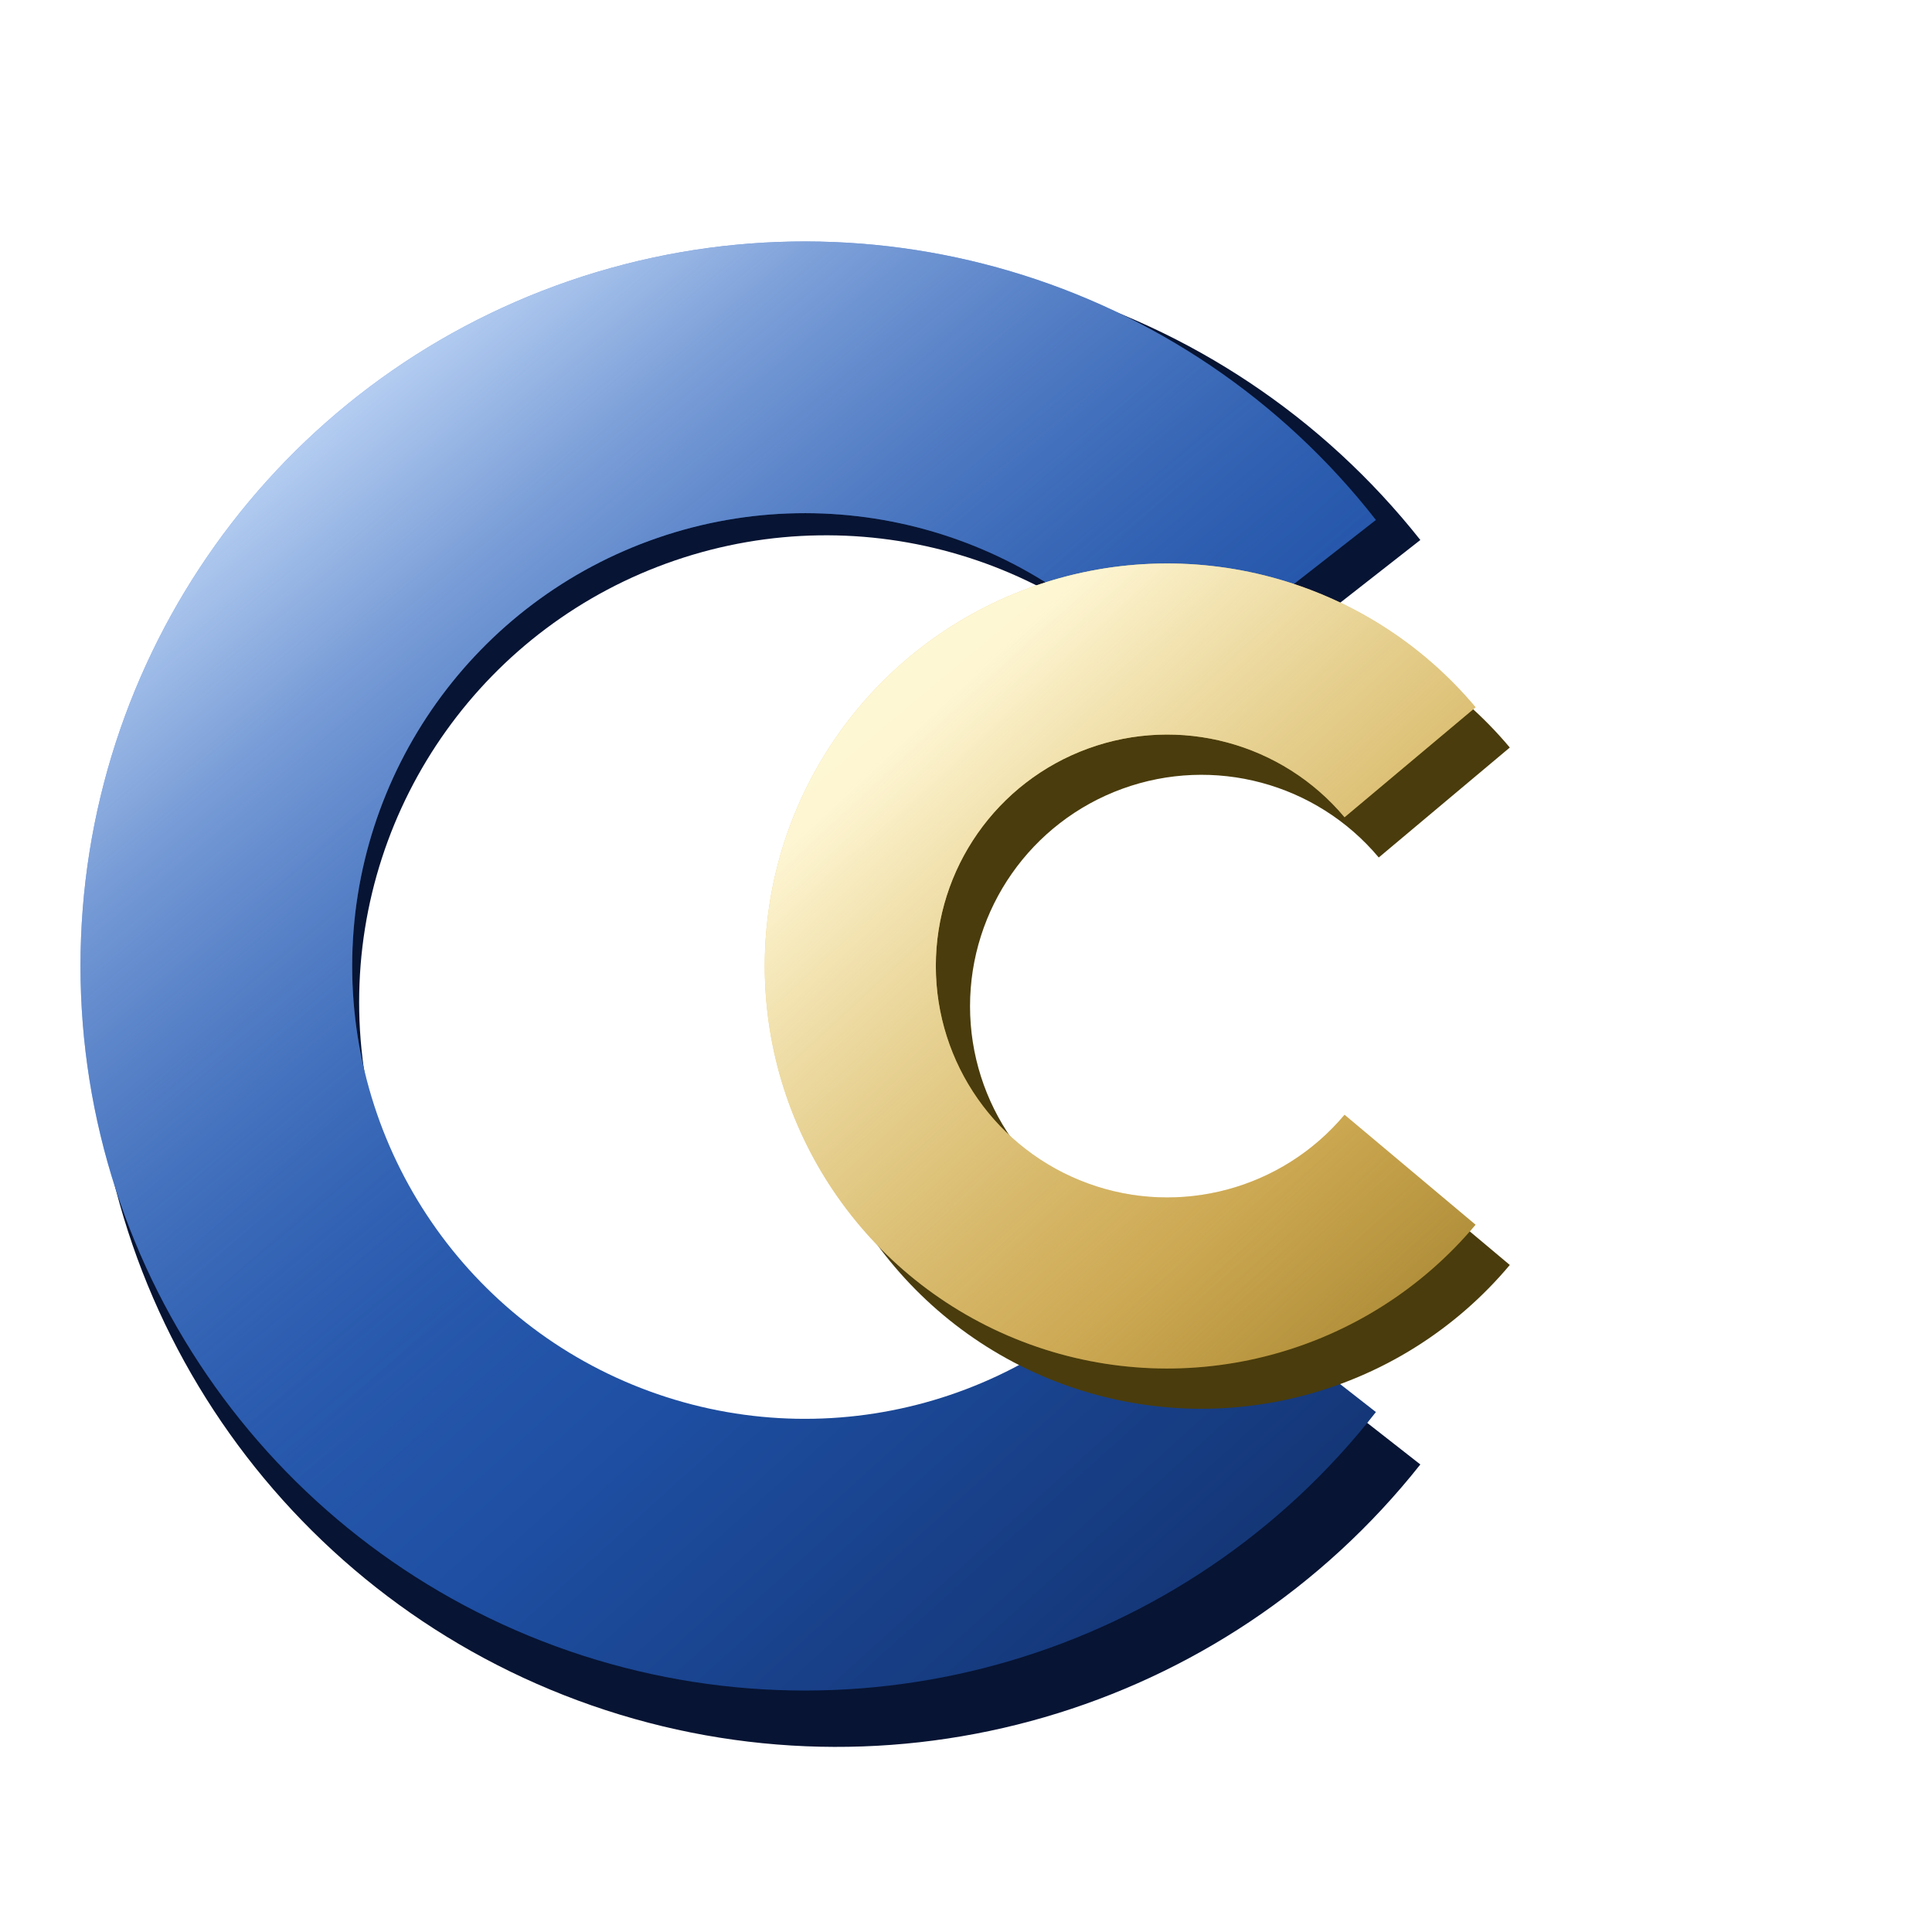
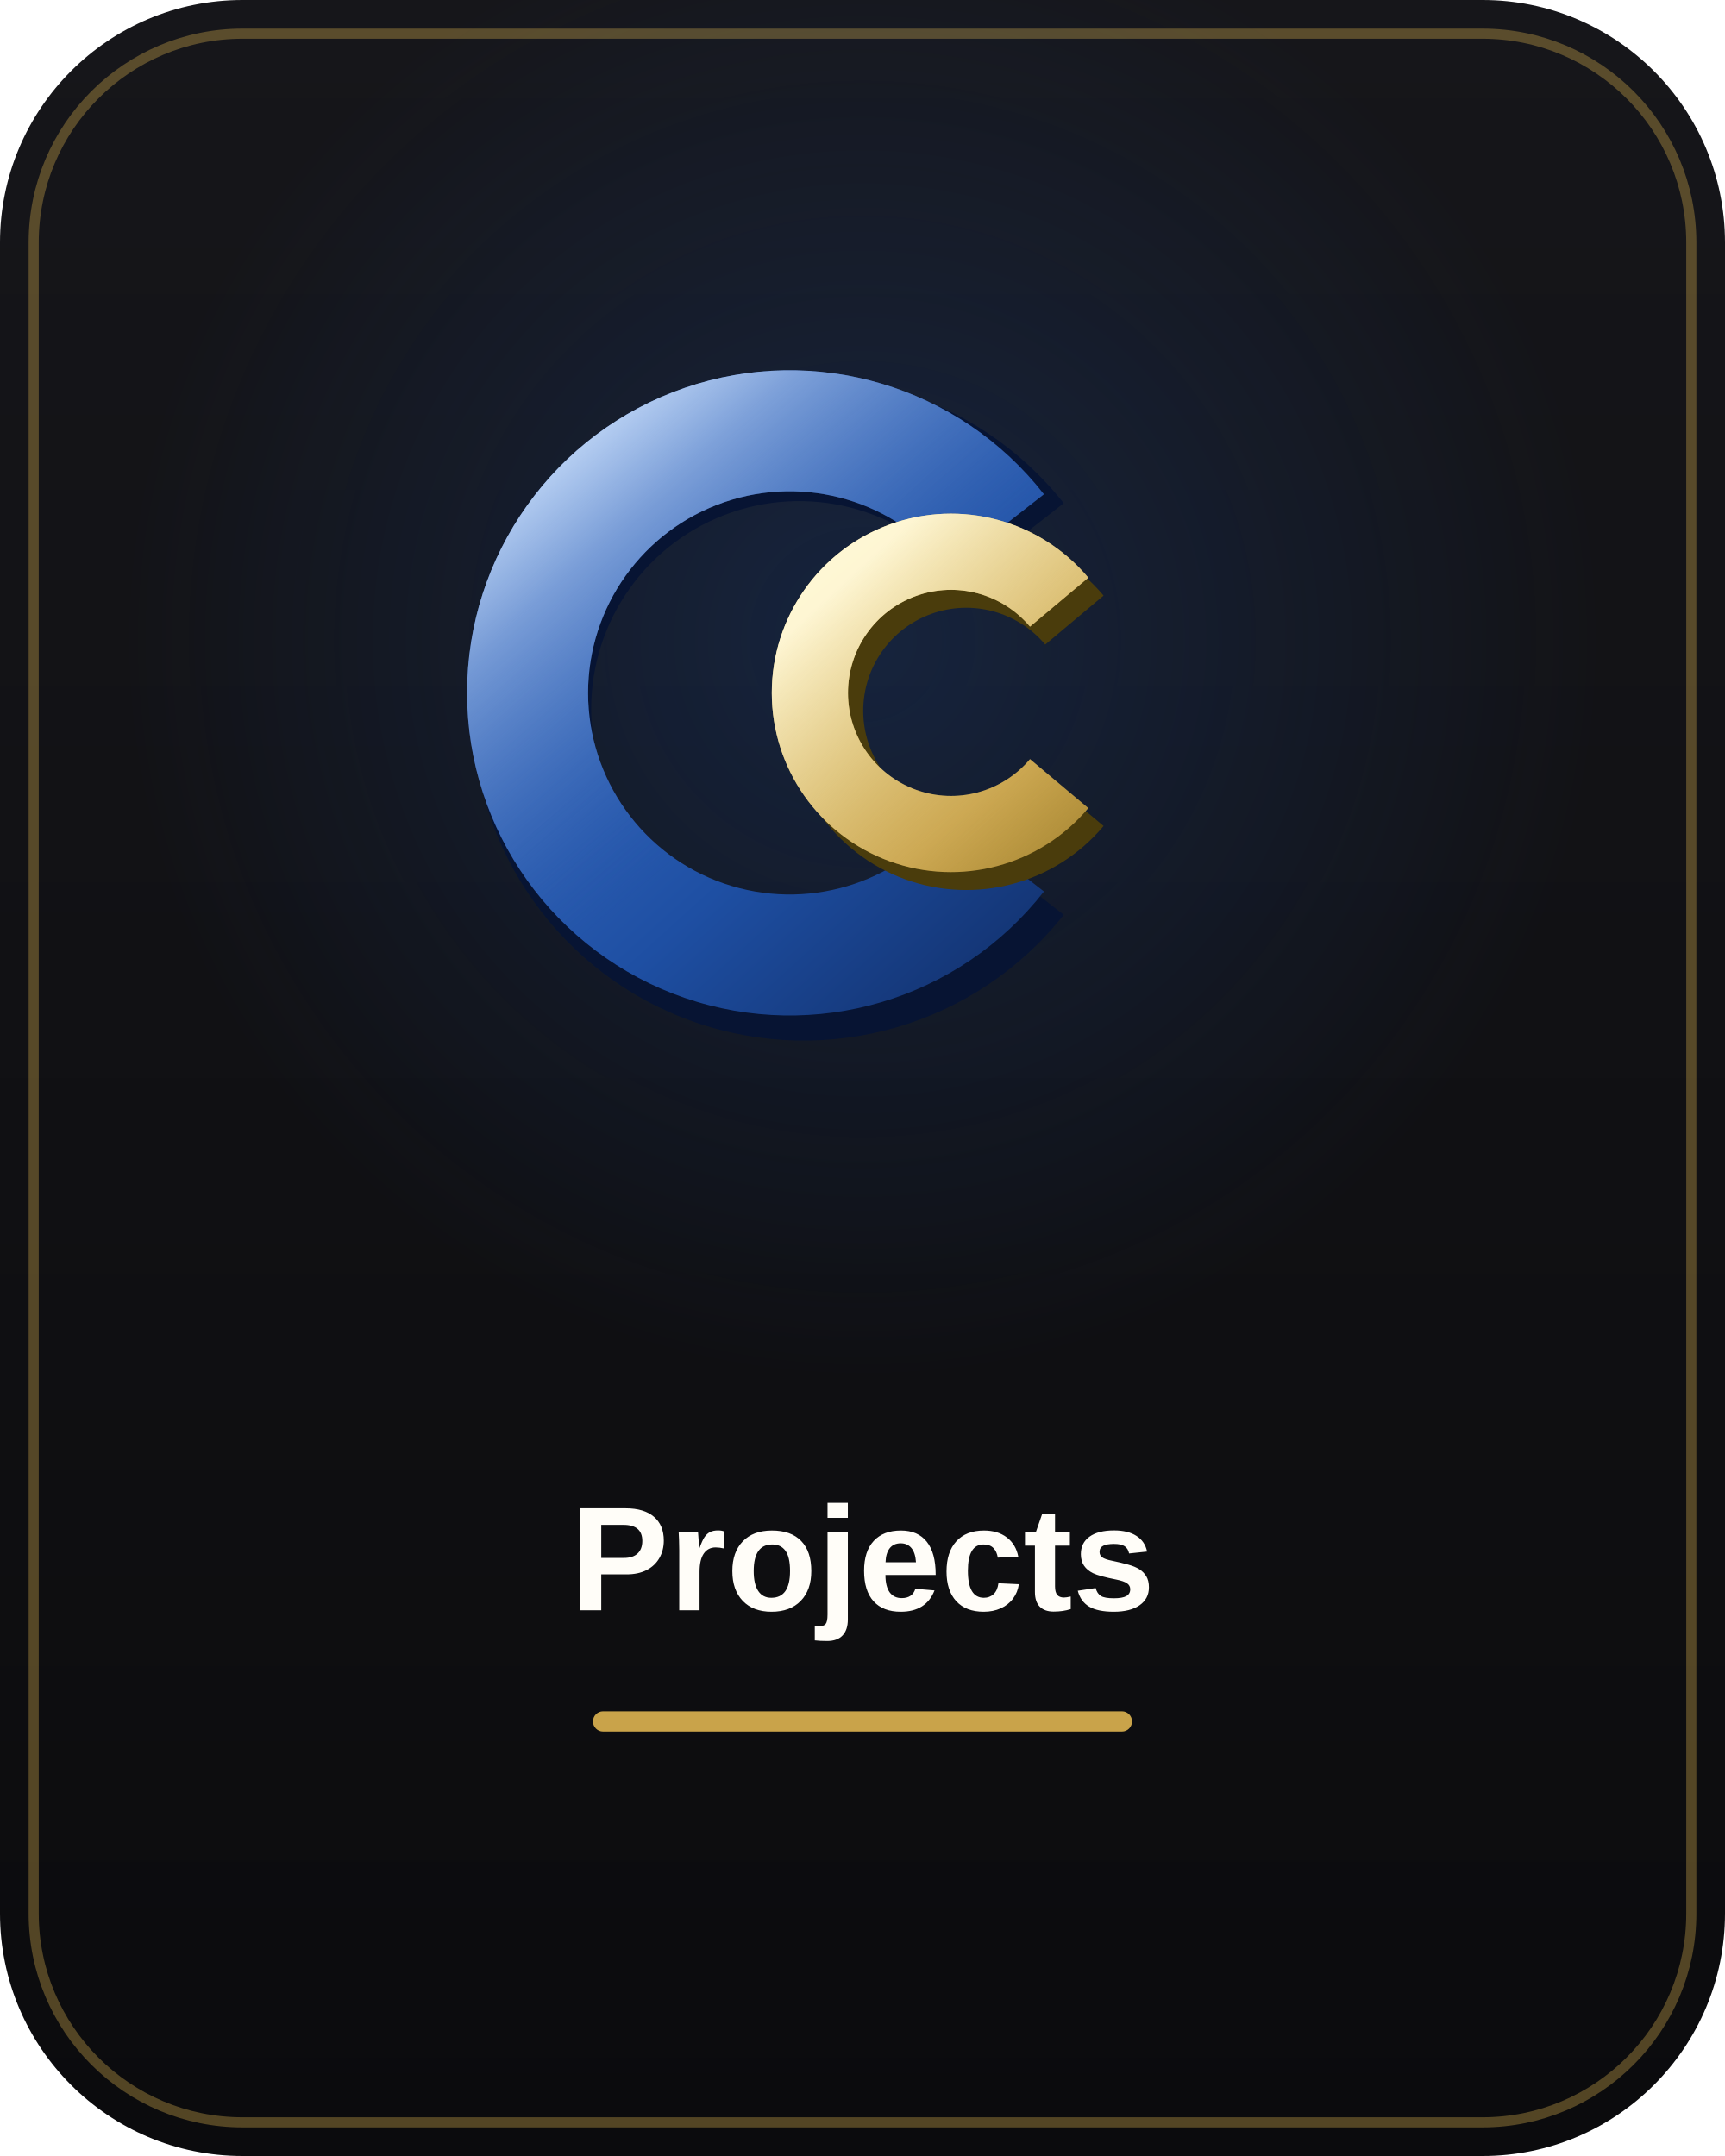
- <svg xmlns="http://www.w3.org/2000/svg" viewBox="0 0 96 96" fill="none">
+ <svg xmlns="http://www.w3.org/2000/svg" viewBox="0 0 512 640" fill="none">
  <defs>
-     <linearGradient id="cc-blue" x1="10" y1="6" x2="86" y2="90" gradientUnits="userSpaceOnUse">
-       <stop offset="0%" stop-color="#9cc4f5" />
-       <stop offset="22%" stop-color="#3b6ec4" />
-       <stop offset="55%" stop-color="#1e4fa3" />
-       <stop offset="100%" stop-color="#0a1d4a" />
+     <linearGradient id="tile-face" x1="256" y1="0" x2="256" y2="640" gradientUnits="userSpaceOnUse">
+       <stop offset="0%" stop-color="#16161a" />
+       <stop offset="100%" stop-color="#0b0b0d" />
    </linearGradient>
-     <linearGradient id="cc-blue-hi" x1="18" y1="14" x2="48" y2="50" gradientUnits="userSpaceOnUse">
-       <stop offset="0%" stop-color="#d7e8ff" stop-opacity=".9" />
+     <radialGradient id="tile-glow" cx="256" cy="190" r="220" gradientUnits="userSpaceOnUse">
+       <stop offset="0%" stop-color="#1e4fa3" stop-opacity=".28" />
      <stop offset="100%" stop-color="#1e4fa3" stop-opacity="0" />
-     </linearGradient>
-     <linearGradient id="cc-gold" x1="38" y1="18" x2="90" y2="80" gradientUnits="userSpaceOnUse">
-       <stop offset="0%" stop-color="#fff3c4" />
-       <stop offset="28%" stop-color="#e0c36a" />
-       <stop offset="58%" stop-color="#c9a34a" />
-       <stop offset="100%" stop-color="#6f5a12" />
-     </linearGradient>
-     <linearGradient id="cc-gold-hi" x1="52" y1="30" x2="78" y2="58" gradientUnits="userSpaceOnUse">
-       <stop offset="0%" stop-color="#fff8d8" stop-opacity=".95" />
-       <stop offset="100%" stop-color="#c9a34a" stop-opacity="0" />
-     </linearGradient>
+     </radialGradient>
  </defs>
-   <path fill="#071433" d="M69.176 25.032 A 37 37 0 1 0 69.176 70.968 L 57.985 62.209 A 23.2 23.2 0 1 1 57.985 33.791 Z" transform="translate(1.4 1.8)" />
-   <path fill="url(#cc-blue)" d="M68.368 25.836 A 36 36 0 1 0 68.368 70.164 L 57.73 61.852 A 22.5 22.5 0 1 1 57.73 34.148 Z" />
-   <path fill="url(#cc-blue-hi)" d="M68.368 25.836 A 36 36 0 1 0 68.368 70.164 L 57.73 61.852 A 22.5 22.5 0 1 1 57.73 34.148 Z" />
-   <path fill="#4a3c0c" d="M74.321 36.144 A 20 20 0 1 0 74.321 61.856 L 67.81 56.392 A 11.5 11.5 0 1 1 67.81 41.608 Z" transform="translate(.7 1)" />
-   <path fill="url(#cc-gold)" d="M73.321 35.144 A 20 20 0 1 0 73.321 60.856 L 66.81 55.392 A 11.5 11.5 0 1 1 66.81 40.608 Z" />
-   <path fill="url(#cc-gold-hi)" d="M73.321 35.144 A 20 20 0 1 0 73.321 60.856 L 66.81 55.392 A 11.5 11.5 0 1 1 66.81 40.608 Z" />
+   <rect width="512" height="640" rx="72" fill="url(#tile-face)" />
+   <rect x="10" y="10" width="492" height="620" rx="62" stroke="#c9a34a" stroke-opacity=".38" stroke-width="3" />
+   <rect width="512" height="640" rx="72" fill="url(#tile-glow)" />
+   <g transform="translate(128 78) scale(2.66)">
+     <defs>
+       <linearGradient id="cc-blue" x1="10" y1="6" x2="86" y2="90" gradientUnits="userSpaceOnUse">
+         <stop offset="0%" stop-color="#9cc4f5" />
+         <stop offset="22%" stop-color="#3b6ec4" />
+         <stop offset="55%" stop-color="#1e4fa3" />
+         <stop offset="100%" stop-color="#0a1d4a" />
+       </linearGradient>
+       <linearGradient id="cc-blue-hi" x1="18" y1="14" x2="48" y2="50" gradientUnits="userSpaceOnUse">
+         <stop offset="0%" stop-color="#d7e8ff" stop-opacity=".9" />
+         <stop offset="100%" stop-color="#1e4fa3" stop-opacity="0" />
+       </linearGradient>
+       <linearGradient id="cc-gold" x1="38" y1="18" x2="90" y2="80" gradientUnits="userSpaceOnUse">
+         <stop offset="0%" stop-color="#fff3c4" />
+         <stop offset="28%" stop-color="#e0c36a" />
+         <stop offset="58%" stop-color="#c9a34a" />
+         <stop offset="100%" stop-color="#6f5a12" />
+       </linearGradient>
+       <linearGradient id="cc-gold-hi" x1="52" y1="30" x2="78" y2="58" gradientUnits="userSpaceOnUse">
+         <stop offset="0%" stop-color="#fff8d8" stop-opacity=".95" />
+         <stop offset="100%" stop-color="#c9a34a" stop-opacity="0" />
+       </linearGradient>
+     </defs>
+     <path fill="#071433" d="M69.176 25.032 A 37 37 0 1 0 69.176 70.968 L 57.985 62.209 A 23.2 23.2 0 1 1 57.985 33.791 Z" transform="translate(1.4 1.8)" />
+     <path fill="url(#cc-blue)" d="M68.368 25.836 A 36 36 0 1 0 68.368 70.164 L 57.73 61.852 A 22.5 22.5 0 1 1 57.73 34.148 Z" />
+     <path fill="url(#cc-blue-hi)" d="M68.368 25.836 A 36 36 0 1 0 68.368 70.164 L 57.73 61.852 A 22.5 22.5 0 1 1 57.73 34.148 Z" />
+     <path fill="#4a3c0c" d="M74.321 36.144 A 20 20 0 1 0 74.321 61.856 L 67.81 56.392 A 11.5 11.5 0 1 1 67.81 41.608 Z" transform="translate(.7 1)" />
+     <path fill="url(#cc-gold)" d="M73.321 35.144 A 20 20 0 1 0 73.321 60.856 L 66.81 55.392 A 11.5 11.5 0 1 1 66.81 40.608 Z" />
+     <path fill="url(#cc-gold-hi)" d="M73.321 35.144 A 20 20 0 1 0 73.321 60.856 L 66.81 55.392 A 11.5 11.5 0 1 1 66.81 40.608 Z" />
+   </g>
+   <text x="256" y="478" text-anchor="middle" fill="#fffdf8" font-family="Arial, Helvetica, sans-serif" font-size="44" font-weight="700">Projects</text>
+   <rect x="176" y="508" width="160" height="6" rx="3" fill="#c9a34a" />
</svg>
